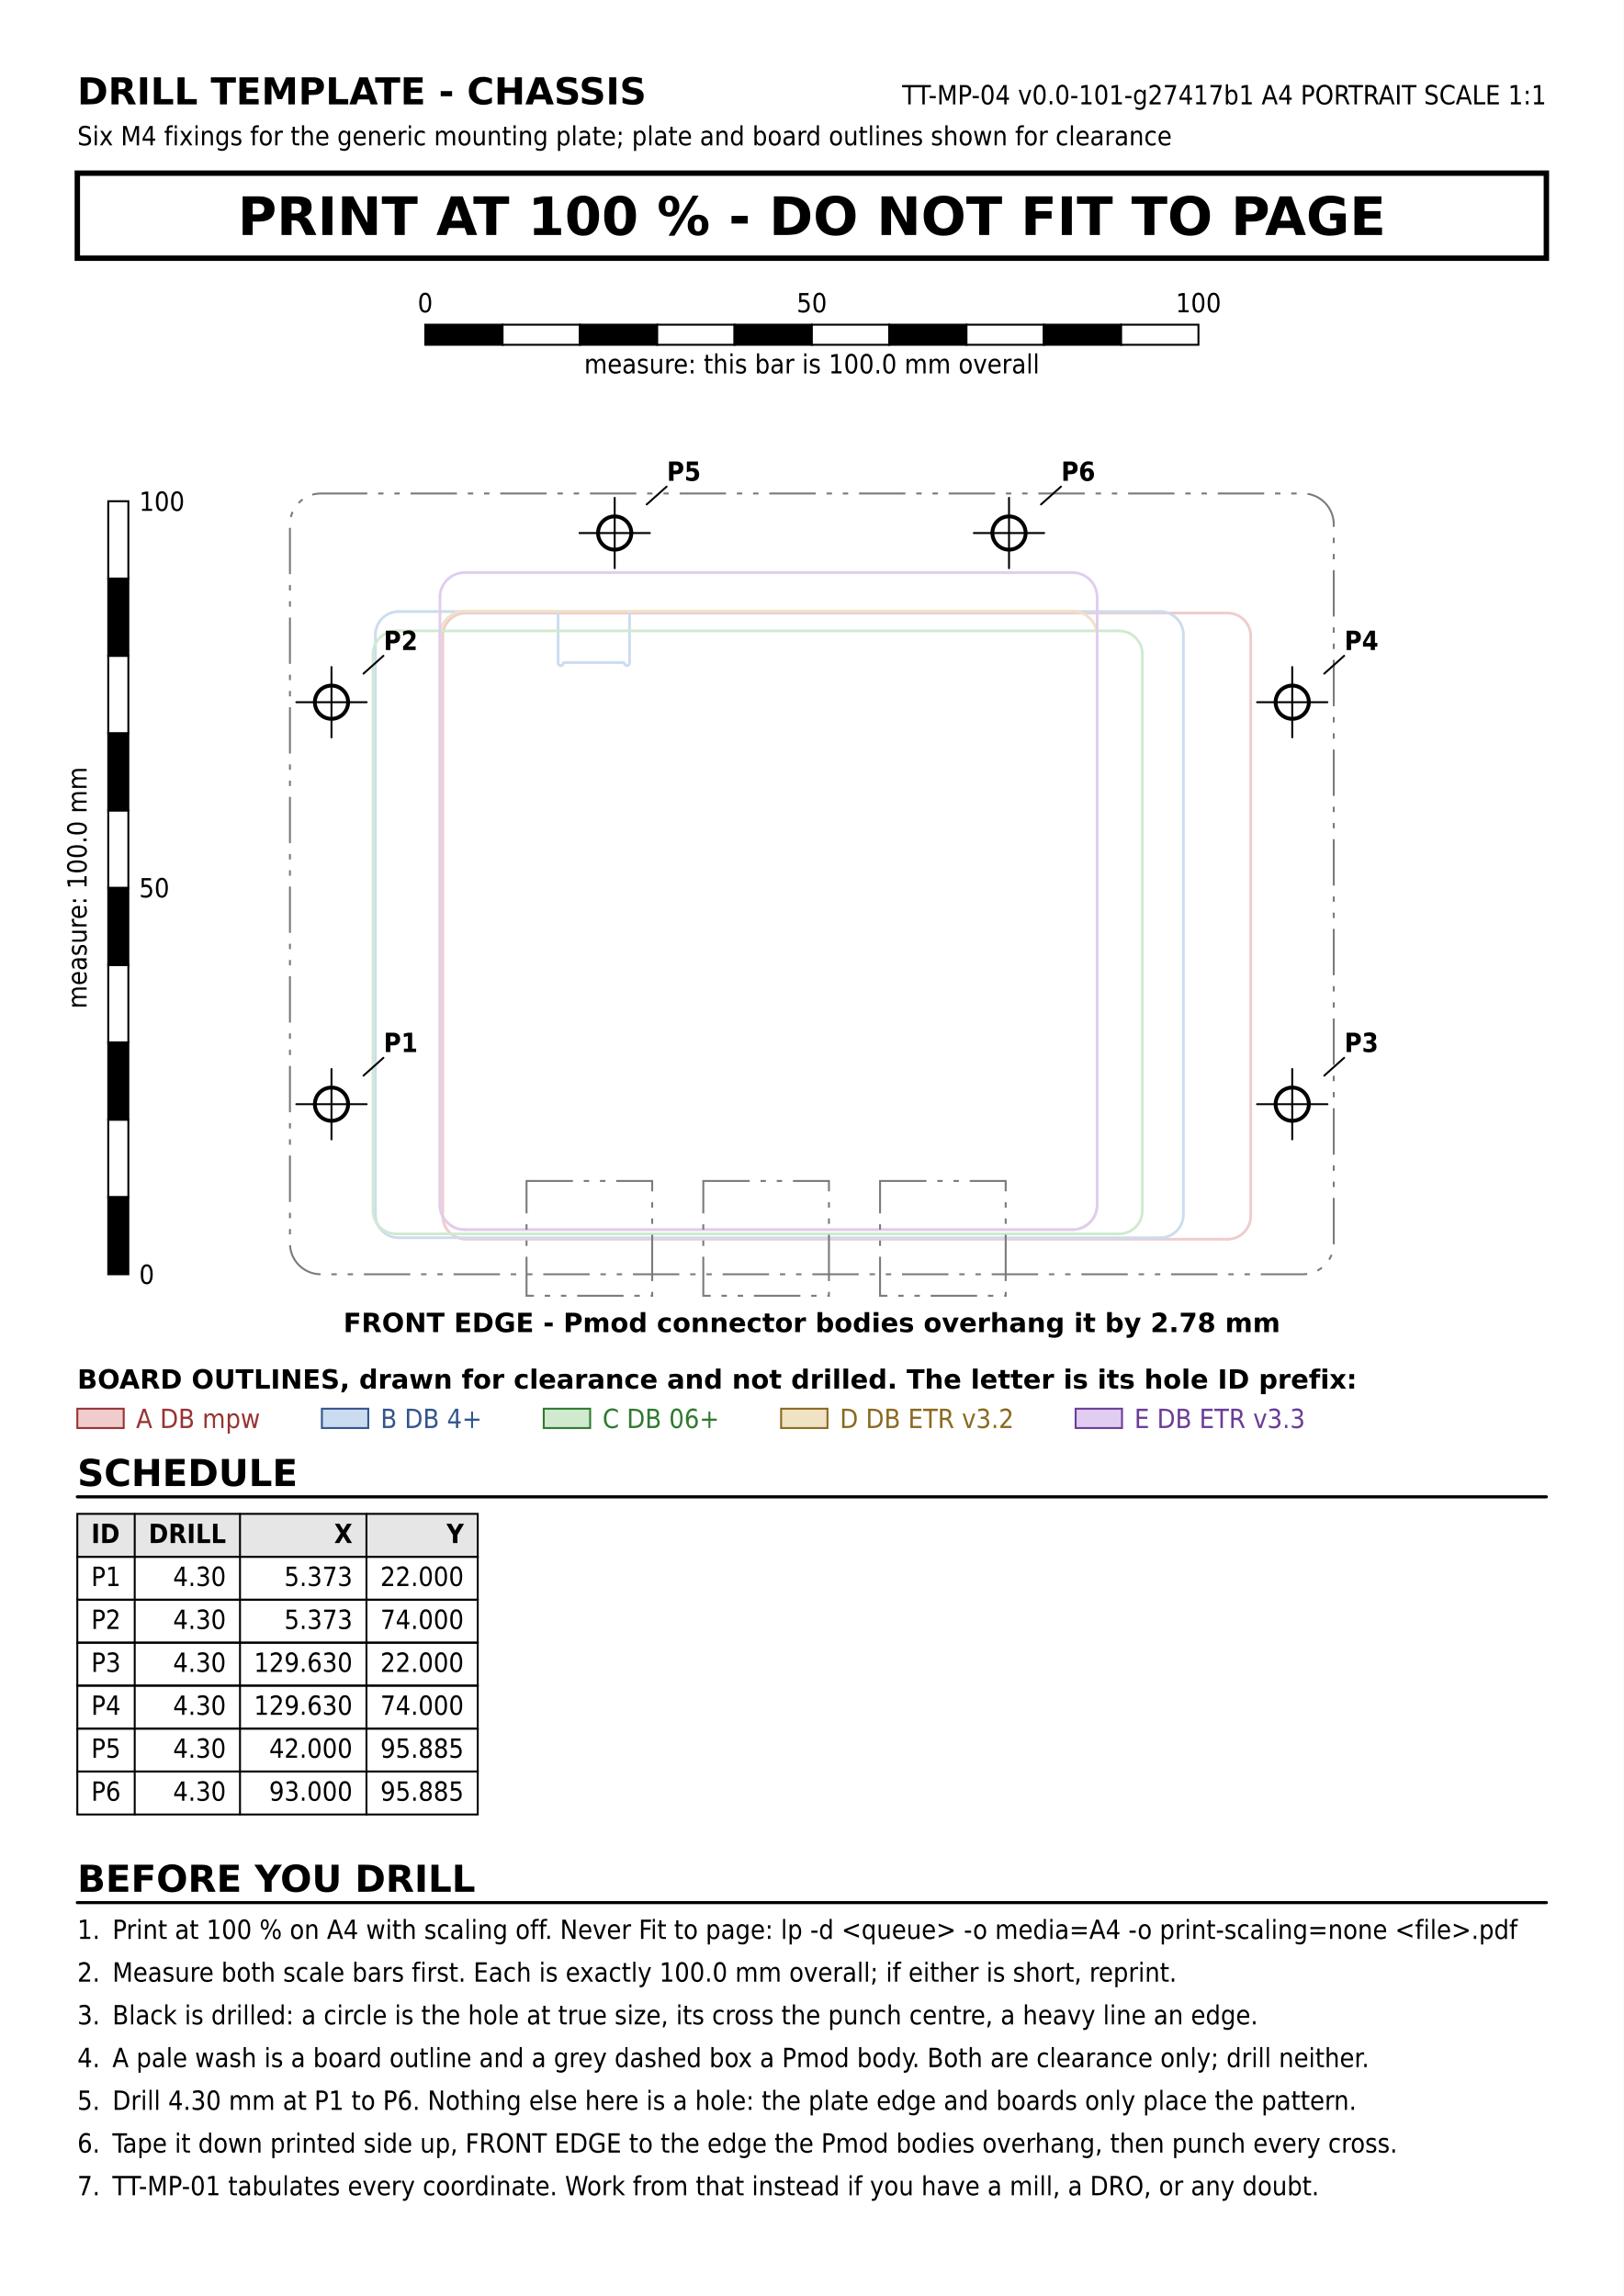
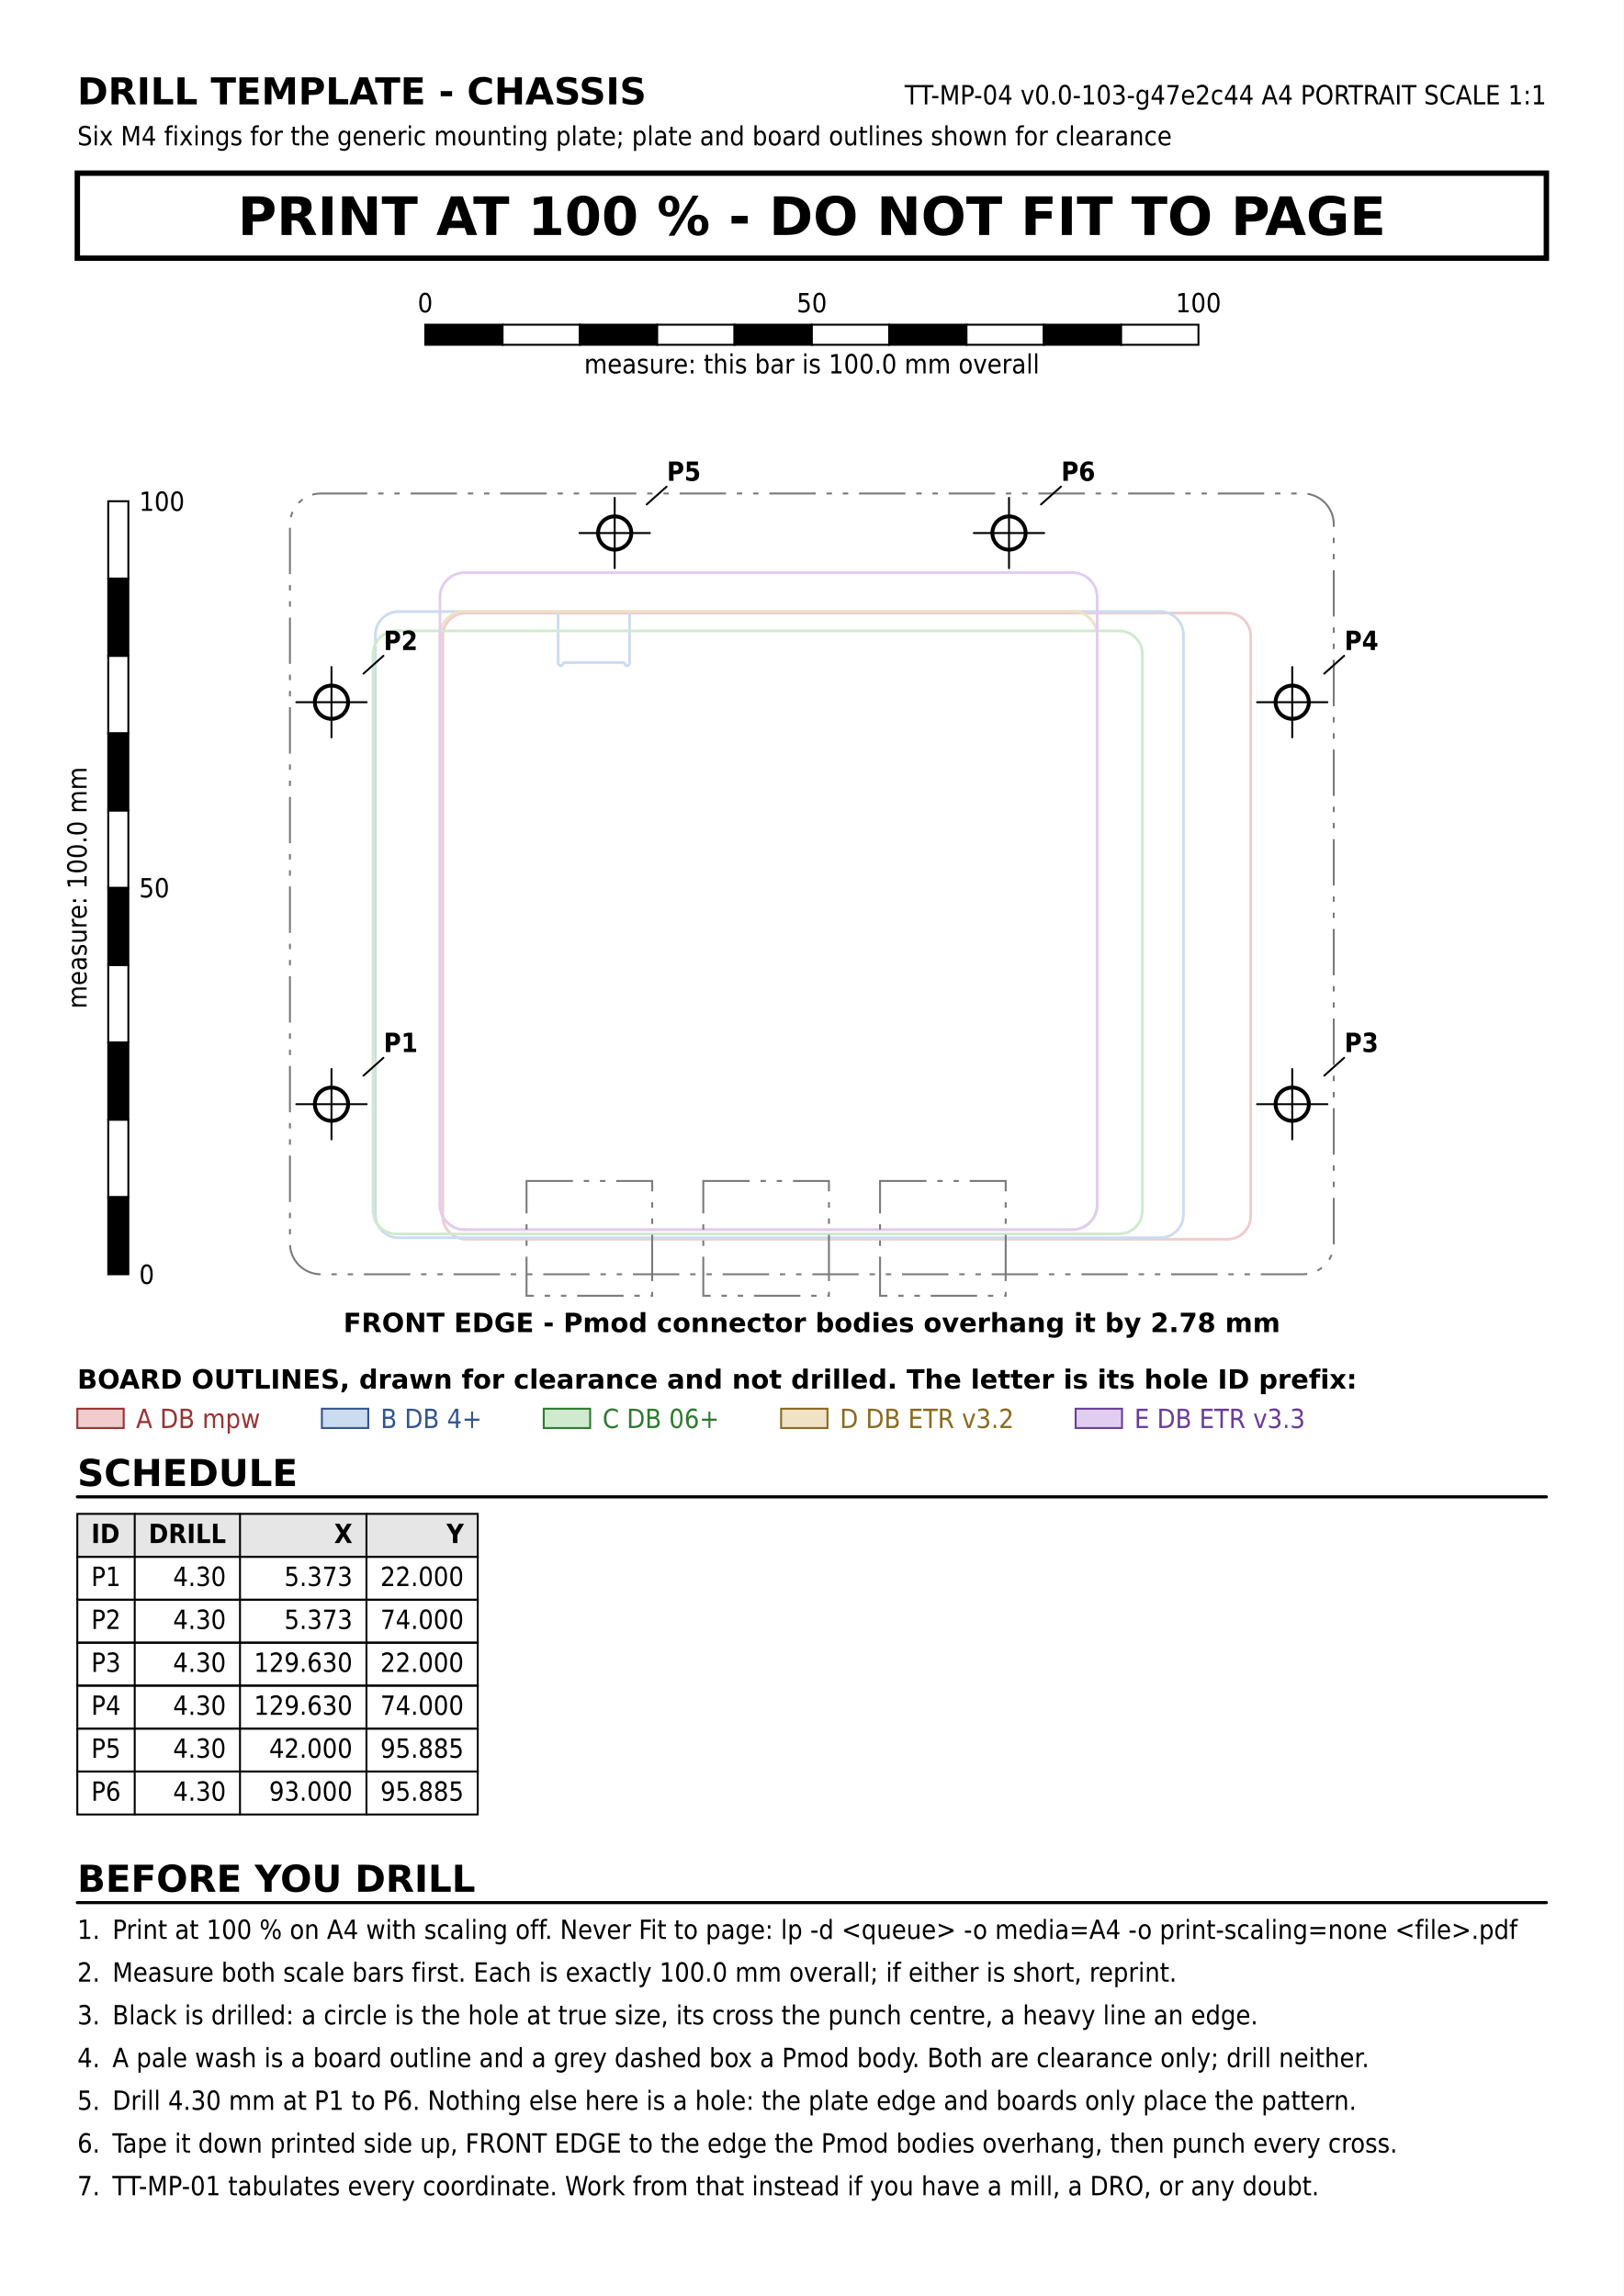
<svg xmlns="http://www.w3.org/2000/svg" version="1.1" width="210mm" height="297mm" viewBox="0 0 210 297">
  <rect width="100%" height="100%" fill="#ffffff" />
  <text x="10" y="13.5" font-family="DejaVu Sans, Liberation Sans, sans-serif" font-size="4.801" fill="#000000" text-anchor="start" font-weight="bold">DRILL TEMPLATE - CHASSIS</text>
-   <text x="200" y="13.5" font-family="DejaVu Sans Condensed, DejaVu Sans, Liberation Sans, sans-serif" font-size="3.429" fill="#000000" text-anchor="end">TT-MP-04    v0.0-101-g27417b1    A4 PORTRAIT    SCALE 1:1</text>
+   <text x="200" y="13.5" font-family="DejaVu Sans Condensed, DejaVu Sans, Liberation Sans, sans-serif" font-size="3.429" fill="#000000" text-anchor="end">TT-MP-04    v0.0-103-g47e2c44    A4 PORTRAIT    SCALE 1:1</text>
  <text x="10" y="18.8" font-family="DejaVu Sans Condensed, DejaVu Sans, Liberation Sans, sans-serif" font-size="3.429" fill="#000000" text-anchor="start">Six M4 fixings for the generic mounting plate; plate and board outlines shown for clearance</text>
  <rect x="10" y="22.4" width="190" height="11" fill="none" stroke="#000000" stroke-width="0.7" />
  <text x="105" y="30.4" font-family="DejaVu Sans, Liberation Sans, sans-serif" font-size="6.859" fill="#000000" text-anchor="middle" font-weight="bold">PRINT AT 100 %   -   DO NOT FIT TO PAGE</text>
  <rect x="55" y="42" width="10" height="2.6" fill="#000000" stroke="#000000" stroke-width="0.25" />
  <rect x="65" y="42" width="10" height="2.6" fill="#ffffff" stroke="#000000" stroke-width="0.25" />
  <rect x="75" y="42" width="10" height="2.6" fill="#000000" stroke="#000000" stroke-width="0.25" />
  <rect x="85" y="42" width="10" height="2.6" fill="#ffffff" stroke="#000000" stroke-width="0.25" />
  <rect x="95" y="42" width="10" height="2.6" fill="#000000" stroke="#000000" stroke-width="0.25" />
  <rect x="105" y="42" width="10" height="2.6" fill="#ffffff" stroke="#000000" stroke-width="0.25" />
  <rect x="115" y="42" width="10" height="2.6" fill="#000000" stroke="#000000" stroke-width="0.25" />
  <rect x="125" y="42" width="10" height="2.6" fill="#ffffff" stroke="#000000" stroke-width="0.25" />
  <rect x="135" y="42" width="10" height="2.6" fill="#000000" stroke="#000000" stroke-width="0.25" />
  <rect x="145" y="42" width="10" height="2.6" fill="#ffffff" stroke="#000000" stroke-width="0.25" />
  <text x="55" y="40.4" font-family="DejaVu Sans Condensed, DejaVu Sans, Liberation Sans, sans-serif" font-size="3.429" fill="#000000" text-anchor="middle">0</text>
  <text x="105" y="40.4" font-family="DejaVu Sans Condensed, DejaVu Sans, Liberation Sans, sans-serif" font-size="3.429" fill="#000000" text-anchor="middle">50</text>
  <text x="155" y="40.4" font-family="DejaVu Sans Condensed, DejaVu Sans, Liberation Sans, sans-serif" font-size="3.429" fill="#000000" text-anchor="middle">100</text>
  <text x="105" y="48.3" font-family="DejaVu Sans Condensed, DejaVu Sans, Liberation Sans, sans-serif" font-size="3.429" fill="#000000" text-anchor="middle">measure: this bar is 100.0 mm overall</text>
  <line x1="60.26" y1="79.299" x2="158.76" y2="79.299" stroke="#f0cccc" stroke-width="0.35" stroke-linecap="round" />
  <line x1="158.76" y1="160.299" x2="60.26" y2="160.299" stroke="#f0cccc" stroke-width="0.35" stroke-linecap="round" />
  <line x1="161.76" y1="82.299" x2="161.76" y2="157.299" stroke="#f0cccc" stroke-width="0.35" stroke-linecap="round" />
  <line x1="57.26" y1="157.299" x2="57.26" y2="82.299" stroke="#f0cccc" stroke-width="0.35" stroke-linecap="round" />
  <path d="M 158.76 79.299 A 3 3 0 0 1 161.76 82.299" fill="none" stroke="#f0cccc" stroke-width="0.35" stroke-linejoin="round" stroke-linecap="round" />
  <path d="M 60.26 160.299 A 3 3 0 0 1 57.26 157.299" fill="none" stroke="#f0cccc" stroke-width="0.35" stroke-linejoin="round" stroke-linecap="round" />
  <path d="M 57.26 82.299 A 3 3 0 0 1 60.26 79.299" fill="none" stroke="#f0cccc" stroke-width="0.35" stroke-linejoin="round" stroke-linecap="round" />
  <path d="M 161.76 157.299 A 3 3 0 0 1 158.76 160.299" fill="none" stroke="#f0cccc" stroke-width="0.35" stroke-linejoin="round" stroke-linecap="round" />
  <line x1="81.825" y1="79.109" x2="150.055" y2="79.109" stroke="#ccdcf0" stroke-width="0.35" stroke-linecap="round" />
  <line x1="150.055" y1="160.109" x2="51.555" y2="160.109" stroke="#ccdcf0" stroke-width="0.35" stroke-linecap="round" />
  <line x1="153.055" y1="82.109" x2="153.055" y2="157.109" stroke="#ccdcf0" stroke-width="0.35" stroke-linecap="round" />
  <line x1="71.785" y1="79.109" x2="51.555" y2="79.109" stroke="#ccdcf0" stroke-width="0.35" stroke-linecap="round" />
  <line x1="48.555" y1="157.109" x2="48.555" y2="82.109" stroke="#ccdcf0" stroke-width="0.35" stroke-linecap="round" />
  <line x1="72.185" y1="85.71" x2="72.185" y2="79.51" stroke="#ccdcf0" stroke-width="0.35" stroke-linecap="round" />
  <line x1="80.625" y1="85.71" x2="72.985" y2="85.71" stroke="#ccdcf0" stroke-width="0.35" stroke-linecap="round" />
  <line x1="81.425" y1="79.51" x2="81.425" y2="85.71" stroke="#ccdcf0" stroke-width="0.35" stroke-linecap="round" />
  <path d="M 71.785 79.109 A 0.4 0.4 0 0 1 72.185 79.51" fill="none" stroke="#ccdcf0" stroke-width="0.35" stroke-linejoin="round" stroke-linecap="round" />
  <path d="M 81.425 79.51 A 0.4 0.4 0 0 1 81.825 79.109" fill="none" stroke="#ccdcf0" stroke-width="0.35" stroke-linejoin="round" stroke-linecap="round" />
  <path d="M 150.055 79.109 A 3 3 0 0 1 153.055 82.109" fill="none" stroke="#ccdcf0" stroke-width="0.35" stroke-linejoin="round" stroke-linecap="round" />
  <path d="M 51.555 160.109 A 3 3 0 0 1 48.555 157.109" fill="none" stroke="#ccdcf0" stroke-width="0.35" stroke-linejoin="round" stroke-linecap="round" />
  <path d="M 48.555 82.109 A 3 3 0 0 1 51.555 79.109" fill="none" stroke="#ccdcf0" stroke-width="0.35" stroke-linejoin="round" stroke-linecap="round" />
  <path d="M 153.055 157.109 A 3 3 0 0 1 150.055 160.109" fill="none" stroke="#ccdcf0" stroke-width="0.35" stroke-linejoin="round" stroke-linecap="round" />
  <path d="M 72.51 86.109 A 0.364 0.364 0 0 1 72.185 85.71" fill="none" stroke="#ccdcf0" stroke-width="0.35" stroke-linejoin="round" stroke-linecap="round" />
  <path d="M 72.835 85.829 A 0.303 0.303 0 0 1 72.51 86.109" fill="none" stroke="#ccdcf0" stroke-width="0.35" stroke-linejoin="round" stroke-linecap="round" />
  <path d="M 72.835 85.829 A 0.136 0.136 0 0 1 72.985 85.71" fill="none" stroke="#ccdcf0" stroke-width="0.35" stroke-linejoin="round" stroke-linecap="round" />
  <path d="M 80.625 85.71 A 0.136 0.136 0 0 1 80.775 85.829" fill="none" stroke="#ccdcf0" stroke-width="0.35" stroke-linejoin="round" stroke-linecap="round" />
  <path d="M 81.1 86.109 A 0.303 0.303 0 0 1 80.775 85.829" fill="none" stroke="#ccdcf0" stroke-width="0.35" stroke-linejoin="round" stroke-linecap="round" />
  <path d="M 81.425 85.71 A 0.364 0.364 0 0 1 81.1 86.109" fill="none" stroke="#ccdcf0" stroke-width="0.35" stroke-linejoin="round" stroke-linecap="round" />
  <line x1="51.245" y1="81.609" x2="144.745" y2="81.609" stroke="#cfeacf" stroke-width="0.35" stroke-linecap="round" />
  <line x1="144.745" y1="159.609" x2="51.245" y2="159.609" stroke="#cfeacf" stroke-width="0.35" stroke-linecap="round" />
  <line x1="147.745" y1="84.609" x2="147.745" y2="156.609" stroke="#cfeacf" stroke-width="0.35" stroke-linecap="round" />
  <line x1="48.245" y1="156.609" x2="48.245" y2="84.609" stroke="#cfeacf" stroke-width="0.35" stroke-linecap="round" />
  <path d="M 144.745 81.609 A 3 3 0 0 1 147.745 84.609" fill="none" stroke="#cfeacf" stroke-width="0.35" stroke-linejoin="round" stroke-linecap="round" />
  <path d="M 51.245 159.609 A 3 3 0 0 1 48.245 156.609" fill="none" stroke="#cfeacf" stroke-width="0.35" stroke-linejoin="round" stroke-linecap="round" />
  <path d="M 48.245 84.609 A 3 3 0 0 1 51.245 81.609" fill="none" stroke="#cfeacf" stroke-width="0.35" stroke-linejoin="round" stroke-linecap="round" />
  <path d="M 147.745 156.609 A 3 3 0 0 1 144.745 159.609" fill="none" stroke="#cfeacf" stroke-width="0.35" stroke-linejoin="round" stroke-linecap="round" />
  <line x1="138.7" y1="159.065" x2="60.1" y2="159.065" stroke="#f0e2c4" stroke-width="0.35" stroke-linecap="round" />
  <line x1="56.9" y1="155.864" x2="56.9" y2="82.264" stroke="#f0e2c4" stroke-width="0.35" stroke-linecap="round" />
  <line x1="141.9" y1="82.264" x2="141.9" y2="155.864" stroke="#f0e2c4" stroke-width="0.35" stroke-linecap="round" />
  <line x1="60.1" y1="79.064" x2="138.7" y2="79.064" stroke="#f0e2c4" stroke-width="0.35" stroke-linecap="round" />
  <path d="M 60.1 159.065 A 3.2 3.2 0 0 1 56.9 155.864" fill="none" stroke="#f0e2c4" stroke-width="0.35" stroke-linejoin="round" stroke-linecap="round" />
  <path d="M 141.9 155.864 A 3.2 3.2 0 0 1 138.7 159.065" fill="none" stroke="#f0e2c4" stroke-width="0.35" stroke-linejoin="round" stroke-linecap="round" />
  <path d="M 138.7 79.064 A 3.2 3.2 0 0 1 141.9 82.264" fill="none" stroke="#f0e2c4" stroke-width="0.35" stroke-linejoin="round" stroke-linecap="round" />
  <path d="M 56.9 82.264 A 3.2 3.2 0 0 1 60.1 79.064" fill="none" stroke="#f0e2c4" stroke-width="0.35" stroke-linejoin="round" stroke-linecap="round" />
  <line x1="56.9" y1="155.864" x2="56.9" y2="77.264" stroke="#e0cdf0" stroke-width="0.35" stroke-linecap="round" />
  <line x1="60.1" y1="74.064" x2="138.7" y2="74.064" stroke="#e0cdf0" stroke-width="0.35" stroke-linecap="round" />
  <line x1="138.7" y1="159.065" x2="60.1" y2="159.065" stroke="#e0cdf0" stroke-width="0.35" stroke-linecap="round" />
  <line x1="141.9" y1="77.264" x2="141.9" y2="155.864" stroke="#e0cdf0" stroke-width="0.35" stroke-linecap="round" />
  <path d="M 56.9 77.264 A 3.2 3.2 0 0 1 60.1 74.064" fill="none" stroke="#e0cdf0" stroke-width="0.35" stroke-linejoin="round" stroke-linecap="round" />
  <path d="M 60.1 159.065 A 3.2 3.2 0 0 1 56.9 155.864" fill="none" stroke="#e0cdf0" stroke-width="0.35" stroke-linejoin="round" stroke-linecap="round" />
  <path d="M 138.7 74.064 A 3.2 3.2 0 0 1 141.9 77.264" fill="none" stroke="#e0cdf0" stroke-width="0.35" stroke-linejoin="round" stroke-linecap="round" />
  <path d="M 141.9 155.864 A 3.2 3.2 0 0 1 138.7 159.065" fill="none" stroke="#e0cdf0" stroke-width="0.35" stroke-linejoin="round" stroke-linecap="round" />
  <rect x="68.1" y="152.764" width="16.25" height="14.85" fill="none" stroke="#7a7a7a" stroke-width="0.25" stroke-dasharray="6.0,1.4,0.7,1.4,0.7,1.4" />
  <rect x="90.96" y="152.764" width="16.25" height="14.85" fill="none" stroke="#7a7a7a" stroke-width="0.25" stroke-dasharray="6.0,1.4,0.7,1.4,0.7,1.4" />
  <rect x="113.82" y="152.764" width="16.25" height="14.85" fill="none" stroke="#7a7a7a" stroke-width="0.25" stroke-dasharray="6.0,1.4,0.7,1.4,0.7,1.4" />
  <rect x="37.5" y="63.834" width="135" height="101" fill="none" stroke="#7a7a7a" stroke-width="0.25" stroke-dasharray="6.0,1.4,0.7,1.4,0.7,1.4" rx="4" ry="4" />
  <circle cx="42.873" cy="142.834" r="2.15" fill="#ffffff" stroke="#000000" stroke-width="0.5" />
  <line x1="38.323" y1="142.834" x2="47.423" y2="142.834" stroke="#000000" stroke-width="0.25" stroke-linecap="round" />
  <line x1="42.873" y1="147.385" x2="42.873" y2="138.285" stroke="#000000" stroke-width="0.25" stroke-linecap="round" />
  <circle cx="42.873" cy="90.835" r="2.15" fill="#ffffff" stroke="#000000" stroke-width="0.5" />
  <line x1="38.323" y1="90.835" x2="47.423" y2="90.835" stroke="#000000" stroke-width="0.25" stroke-linecap="round" />
  <line x1="42.873" y1="95.385" x2="42.873" y2="86.284" stroke="#000000" stroke-width="0.25" stroke-linecap="round" />
  <circle cx="167.13" cy="142.834" r="2.15" fill="#ffffff" stroke="#000000" stroke-width="0.5" />
  <line x1="162.58" y1="142.834" x2="171.68" y2="142.834" stroke="#000000" stroke-width="0.25" stroke-linecap="round" />
  <line x1="167.13" y1="147.385" x2="167.13" y2="138.285" stroke="#000000" stroke-width="0.25" stroke-linecap="round" />
  <circle cx="167.13" cy="90.835" r="2.15" fill="#ffffff" stroke="#000000" stroke-width="0.5" />
  <line x1="162.58" y1="90.835" x2="171.68" y2="90.835" stroke="#000000" stroke-width="0.25" stroke-linecap="round" />
  <line x1="167.13" y1="95.385" x2="167.13" y2="86.284" stroke="#000000" stroke-width="0.25" stroke-linecap="round" />
  <circle cx="79.5" cy="68.95" r="2.15" fill="#ffffff" stroke="#000000" stroke-width="0.5" />
  <line x1="74.95" y1="68.95" x2="84.05" y2="68.95" stroke="#000000" stroke-width="0.25" stroke-linecap="round" />
  <line x1="79.5" y1="73.499" x2="79.5" y2="64.4" stroke="#000000" stroke-width="0.25" stroke-linecap="round" />
  <circle cx="130.5" cy="68.95" r="2.15" fill="#ffffff" stroke="#000000" stroke-width="0.5" />
  <line x1="125.95" y1="68.95" x2="135.05" y2="68.95" stroke="#000000" stroke-width="0.25" stroke-linecap="round" />
  <line x1="130.5" y1="73.499" x2="130.5" y2="64.4" stroke="#000000" stroke-width="0.25" stroke-linecap="round" />
  <text x="105" y="172.315" font-family="DejaVu Sans, Liberation Sans, sans-serif" font-size="3.429" fill="#000000" text-anchor="middle" font-weight="bold">FRONT EDGE   -   Pmod connector bodies overhang it by 2.78 mm</text>
  <line x1="47.012" y1="139.137" x2="49.587" y2="136.836" stroke="#000000" stroke-width="0.25" stroke-linecap="round" />
  <text x="51.827" y="136.084" font-family="DejaVu Sans Condensed, DejaVu Sans, Liberation Sans, sans-serif" font-size="3.429" fill="#000000" text-anchor="middle" font-weight="bold">P1</text>
  <line x1="47.012" y1="87.137" x2="49.587" y2="84.836" stroke="#000000" stroke-width="0.25" stroke-linecap="round" />
  <text x="51.827" y="84.085" font-family="DejaVu Sans Condensed, DejaVu Sans, Liberation Sans, sans-serif" font-size="3.429" fill="#000000" text-anchor="middle" font-weight="bold">P2</text>
  <line x1="171.269" y1="139.137" x2="173.844" y2="136.836" stroke="#000000" stroke-width="0.25" stroke-linecap="round" />
  <text x="176.084" y="136.084" font-family="DejaVu Sans Condensed, DejaVu Sans, Liberation Sans, sans-serif" font-size="3.429" fill="#000000" text-anchor="middle" font-weight="bold">P3</text>
  <line x1="171.269" y1="87.137" x2="173.844" y2="84.836" stroke="#000000" stroke-width="0.25" stroke-linecap="round" />
  <text x="176.084" y="84.085" font-family="DejaVu Sans Condensed, DejaVu Sans, Liberation Sans, sans-serif" font-size="3.429" fill="#000000" text-anchor="middle" font-weight="bold">P4</text>
  <line x1="83.639" y1="65.252" x2="86.214" y2="62.951" stroke="#000000" stroke-width="0.25" stroke-linecap="round" />
  <text x="88.454" y="62.2" font-family="DejaVu Sans Condensed, DejaVu Sans, Liberation Sans, sans-serif" font-size="3.429" fill="#000000" text-anchor="middle" font-weight="bold">P5</text>
  <line x1="134.639" y1="65.252" x2="137.214" y2="62.951" stroke="#000000" stroke-width="0.25" stroke-linecap="round" />
  <text x="139.454" y="62.2" font-family="DejaVu Sans Condensed, DejaVu Sans, Liberation Sans, sans-serif" font-size="3.429" fill="#000000" text-anchor="middle" font-weight="bold">P6</text>
  <rect x="14" y="154.834" width="2.6" height="10" fill="#000000" stroke="#000000" stroke-width="0.25" />
  <rect x="14" y="144.834" width="2.6" height="10" fill="#ffffff" stroke="#000000" stroke-width="0.25" />
  <rect x="14" y="134.834" width="2.6" height="10" fill="#000000" stroke="#000000" stroke-width="0.25" />
  <rect x="14" y="124.835" width="2.6" height="10" fill="#ffffff" stroke="#000000" stroke-width="0.25" />
  <rect x="14" y="114.835" width="2.6" height="10" fill="#000000" stroke="#000000" stroke-width="0.25" />
  <rect x="14" y="104.835" width="2.6" height="10" fill="#ffffff" stroke="#000000" stroke-width="0.25" />
  <rect x="14" y="94.835" width="2.6" height="10" fill="#000000" stroke="#000000" stroke-width="0.25" />
  <rect x="14" y="84.835" width="2.6" height="10" fill="#ffffff" stroke="#000000" stroke-width="0.25" />
  <rect x="14" y="74.835" width="2.6" height="10" fill="#000000" stroke="#000000" stroke-width="0.25" />
  <rect x="14" y="64.835" width="2.6" height="10" fill="#ffffff" stroke="#000000" stroke-width="0.25" />
  <text x="18" y="166.084" font-family="DejaVu Sans Condensed, DejaVu Sans, Liberation Sans, sans-serif" font-size="3.429" fill="#000000" text-anchor="start">0</text>
  <text x="18" y="116.085" font-family="DejaVu Sans Condensed, DejaVu Sans, Liberation Sans, sans-serif" font-size="3.429" fill="#000000" text-anchor="start">50</text>
  <text x="18" y="66.085" font-family="DejaVu Sans Condensed, DejaVu Sans, Liberation Sans, sans-serif" font-size="3.429" fill="#000000" text-anchor="start">100</text>
  <text x="11.2" y="114.835" font-family="DejaVu Sans Condensed, DejaVu Sans, Liberation Sans, sans-serif" font-size="3.429" fill="#000000" text-anchor="middle" transform="rotate(-90 11.2 114.8345)">measure: 100.0 mm</text>
  <text x="10" y="179.624" font-family="DejaVu Sans, Liberation Sans, sans-serif" font-size="3.429" fill="#000000" text-anchor="start" font-weight="bold">BOARD OUTLINES, drawn for clearance and not drilled. The letter is its hole ID prefix:</text>
  <rect x="10" y="182.224" width="6" height="2.5" fill="#f0cccc" stroke="#993333" stroke-width="0.25" />
  <text x="17.6" y="184.724" font-family="DejaVu Sans Condensed, DejaVu Sans, Liberation Sans, sans-serif" font-size="3.429" fill="#993333" text-anchor="start">A  DB mpw</text>
  <rect x="41.63" y="182.224" width="6" height="2.5" fill="#ccdcf0" stroke="#33558c" stroke-width="0.25" />
  <text x="49.23" y="184.724" font-family="DejaVu Sans Condensed, DejaVu Sans, Liberation Sans, sans-serif" font-size="3.429" fill="#33558c" text-anchor="start">B  DB 4+</text>
  <rect x="70.325" y="182.224" width="6" height="2.5" fill="#cfeacf" stroke="#2f7a2f" stroke-width="0.25" />
  <text x="77.925" y="184.724" font-family="DejaVu Sans Condensed, DejaVu Sans, Liberation Sans, sans-serif" font-size="3.429" fill="#2f7a2f" text-anchor="start">C  DB 06+</text>
  <rect x="101.022" y="182.224" width="6" height="2.5" fill="#f0e2c4" stroke="#8a6a1f" stroke-width="0.25" />
  <text x="108.622" y="184.724" font-family="DejaVu Sans Condensed, DejaVu Sans, Liberation Sans, sans-serif" font-size="3.429" fill="#8a6a1f" text-anchor="start">D  DB ETR v3.2</text>
  <rect x="139.115" y="182.224" width="6" height="2.5" fill="#e0cdf0" stroke="#6a3d99" stroke-width="0.25" />
  <text x="146.715" y="184.724" font-family="DejaVu Sans Condensed, DejaVu Sans, Liberation Sans, sans-serif" font-size="3.429" fill="#6a3d99" text-anchor="start">E  DB ETR v3.3</text>
  <text x="10" y="192.224" font-family="DejaVu Sans, Liberation Sans, sans-serif" font-size="4.801" fill="#000000" text-anchor="start" font-weight="bold">SCHEDULE</text>
  <line x1="10" y1="193.624" x2="200" y2="193.624" stroke="#000000" stroke-width="0.4" stroke-linecap="round" />
  <rect x="10" y="195.824" width="51.787" height="5.556" fill="#e6e6e6" stroke="#000000" stroke-width="0.25" />
  <text x="11.8" y="199.602" font-family="DejaVu Sans Condensed, DejaVu Sans, Liberation Sans, sans-serif" font-size="3.429" fill="#000000" text-anchor="start" font-weight="bold">ID</text>
  <text x="29.24" y="199.602" font-family="DejaVu Sans Condensed, DejaVu Sans, Liberation Sans, sans-serif" font-size="3.429" fill="#000000" text-anchor="end" font-weight="bold">DRILL</text>
  <text x="45.595" y="199.602" font-family="DejaVu Sans Condensed, DejaVu Sans, Liberation Sans, sans-serif" font-size="3.429" fill="#000000" text-anchor="end" font-weight="bold">X</text>
  <text x="59.987" y="199.602" font-family="DejaVu Sans Condensed, DejaVu Sans, Liberation Sans, sans-serif" font-size="3.429" fill="#000000" text-anchor="end" font-weight="bold">Y</text>
  <rect x="10" y="201.379" width="51.787" height="5.556" fill="none" stroke="#000000" stroke-width="0.25" />
  <text x="11.8" y="205.157" font-family="DejaVu Sans Condensed, DejaVu Sans, Liberation Sans, sans-serif" font-size="3.429" fill="#000000" text-anchor="start">P1</text>
  <text x="29.24" y="205.157" font-family="DejaVu Sans Condensed, DejaVu Sans, Liberation Sans, sans-serif" font-size="3.429" fill="#000000" text-anchor="end">4.30</text>
  <text x="45.595" y="205.157" font-family="DejaVu Sans Condensed, DejaVu Sans, Liberation Sans, sans-serif" font-size="3.429" fill="#000000" text-anchor="end">5.373</text>
  <text x="59.987" y="205.157" font-family="DejaVu Sans Condensed, DejaVu Sans, Liberation Sans, sans-serif" font-size="3.429" fill="#000000" text-anchor="end">22.000</text>
  <rect x="10" y="206.935" width="51.787" height="5.556" fill="none" stroke="#000000" stroke-width="0.25" />
  <text x="11.8" y="210.713" font-family="DejaVu Sans Condensed, DejaVu Sans, Liberation Sans, sans-serif" font-size="3.429" fill="#000000" text-anchor="start">P2</text>
  <text x="29.24" y="210.713" font-family="DejaVu Sans Condensed, DejaVu Sans, Liberation Sans, sans-serif" font-size="3.429" fill="#000000" text-anchor="end">4.30</text>
  <text x="45.595" y="210.713" font-family="DejaVu Sans Condensed, DejaVu Sans, Liberation Sans, sans-serif" font-size="3.429" fill="#000000" text-anchor="end">5.373</text>
  <text x="59.987" y="210.713" font-family="DejaVu Sans Condensed, DejaVu Sans, Liberation Sans, sans-serif" font-size="3.429" fill="#000000" text-anchor="end">74.000</text>
  <rect x="10" y="212.49" width="51.787" height="5.556" fill="none" stroke="#000000" stroke-width="0.25" />
  <text x="11.8" y="216.268" font-family="DejaVu Sans Condensed, DejaVu Sans, Liberation Sans, sans-serif" font-size="3.429" fill="#000000" text-anchor="start">P3</text>
  <text x="29.24" y="216.268" font-family="DejaVu Sans Condensed, DejaVu Sans, Liberation Sans, sans-serif" font-size="3.429" fill="#000000" text-anchor="end">4.30</text>
  <text x="45.595" y="216.268" font-family="DejaVu Sans Condensed, DejaVu Sans, Liberation Sans, sans-serif" font-size="3.429" fill="#000000" text-anchor="end">129.630</text>
  <text x="59.987" y="216.268" font-family="DejaVu Sans Condensed, DejaVu Sans, Liberation Sans, sans-serif" font-size="3.429" fill="#000000" text-anchor="end">22.000</text>
  <rect x="10" y="218.046" width="51.787" height="5.556" fill="none" stroke="#000000" stroke-width="0.25" />
  <text x="11.8" y="221.824" font-family="DejaVu Sans Condensed, DejaVu Sans, Liberation Sans, sans-serif" font-size="3.429" fill="#000000" text-anchor="start">P4</text>
  <text x="29.24" y="221.824" font-family="DejaVu Sans Condensed, DejaVu Sans, Liberation Sans, sans-serif" font-size="3.429" fill="#000000" text-anchor="end">4.30</text>
  <text x="45.595" y="221.824" font-family="DejaVu Sans Condensed, DejaVu Sans, Liberation Sans, sans-serif" font-size="3.429" fill="#000000" text-anchor="end">129.630</text>
  <text x="59.987" y="221.824" font-family="DejaVu Sans Condensed, DejaVu Sans, Liberation Sans, sans-serif" font-size="3.429" fill="#000000" text-anchor="end">74.000</text>
  <rect x="10" y="223.602" width="51.787" height="5.556" fill="none" stroke="#000000" stroke-width="0.25" />
  <text x="11.8" y="227.379" font-family="DejaVu Sans Condensed, DejaVu Sans, Liberation Sans, sans-serif" font-size="3.429" fill="#000000" text-anchor="start">P5</text>
  <text x="29.24" y="227.379" font-family="DejaVu Sans Condensed, DejaVu Sans, Liberation Sans, sans-serif" font-size="3.429" fill="#000000" text-anchor="end">4.30</text>
  <text x="45.595" y="227.379" font-family="DejaVu Sans Condensed, DejaVu Sans, Liberation Sans, sans-serif" font-size="3.429" fill="#000000" text-anchor="end">42.000</text>
  <text x="59.987" y="227.379" font-family="DejaVu Sans Condensed, DejaVu Sans, Liberation Sans, sans-serif" font-size="3.429" fill="#000000" text-anchor="end">95.885</text>
  <rect x="10" y="229.157" width="51.787" height="5.556" fill="none" stroke="#000000" stroke-width="0.25" />
  <text x="11.8" y="232.935" font-family="DejaVu Sans Condensed, DejaVu Sans, Liberation Sans, sans-serif" font-size="3.429" fill="#000000" text-anchor="start">P6</text>
  <text x="29.24" y="232.935" font-family="DejaVu Sans Condensed, DejaVu Sans, Liberation Sans, sans-serif" font-size="3.429" fill="#000000" text-anchor="end">4.30</text>
  <text x="45.595" y="232.935" font-family="DejaVu Sans Condensed, DejaVu Sans, Liberation Sans, sans-serif" font-size="3.429" fill="#000000" text-anchor="end">93.000</text>
  <text x="59.987" y="232.935" font-family="DejaVu Sans Condensed, DejaVu Sans, Liberation Sans, sans-serif" font-size="3.429" fill="#000000" text-anchor="end">95.885</text>
  <line x1="17.423" y1="195.824" x2="17.423" y2="234.713" stroke="#000000" stroke-width="0.25" stroke-linecap="round" />
  <line x1="31.04" y1="195.824" x2="31.04" y2="234.713" stroke="#000000" stroke-width="0.25" stroke-linecap="round" />
  <line x1="47.395" y1="195.824" x2="47.395" y2="234.713" stroke="#000000" stroke-width="0.25" stroke-linecap="round" />
  <text x="10" y="244.713" font-family="DejaVu Sans, Liberation Sans, sans-serif" font-size="4.801" fill="#000000" text-anchor="start" font-weight="bold">BEFORE YOU DRILL</text>
  <line x1="10" y1="246.113" x2="200" y2="246.113" stroke="#000000" stroke-width="0.4" stroke-linecap="round" />
  <text x="10" y="250.813" font-family="DejaVu Sans Condensed, DejaVu Sans, Liberation Sans, sans-serif" font-size="3.429" fill="#000000" text-anchor="start">1.</text>
  <text x="14.542" y="250.813" font-family="DejaVu Sans Condensed, DejaVu Sans, Liberation Sans, sans-serif" font-size="3.429" fill="#000000" text-anchor="start">Print at 100 % on A4 with scaling off. Never Fit to page: lp -d &lt;queue&gt; -o media=A4 -o print-scaling=none &lt;file&gt;.pdf</text>
  <text x="10" y="256.339" font-family="DejaVu Sans Condensed, DejaVu Sans, Liberation Sans, sans-serif" font-size="3.429" fill="#000000" text-anchor="start">2.</text>
  <text x="14.542" y="256.339" font-family="DejaVu Sans Condensed, DejaVu Sans, Liberation Sans, sans-serif" font-size="3.429" fill="#000000" text-anchor="start">Measure both scale bars first. Each is exactly 100.0 mm overall; if either is short, reprint.</text>
  <text x="10" y="261.866" font-family="DejaVu Sans Condensed, DejaVu Sans, Liberation Sans, sans-serif" font-size="3.429" fill="#000000" text-anchor="start">3.</text>
  <text x="14.542" y="261.866" font-family="DejaVu Sans Condensed, DejaVu Sans, Liberation Sans, sans-serif" font-size="3.429" fill="#000000" text-anchor="start">Black is drilled: a circle is the hole at true size, its cross the punch centre, a heavy line an edge.</text>
  <text x="10" y="267.393" font-family="DejaVu Sans Condensed, DejaVu Sans, Liberation Sans, sans-serif" font-size="3.429" fill="#000000" text-anchor="start">4.</text>
  <text x="14.542" y="267.393" font-family="DejaVu Sans Condensed, DejaVu Sans, Liberation Sans, sans-serif" font-size="3.429" fill="#000000" text-anchor="start">A pale wash is a board outline and a grey dashed box a Pmod body. Both are clearance only; drill neither.</text>
  <text x="10" y="272.92" font-family="DejaVu Sans Condensed, DejaVu Sans, Liberation Sans, sans-serif" font-size="3.429" fill="#000000" text-anchor="start">5.</text>
  <text x="14.542" y="272.92" font-family="DejaVu Sans Condensed, DejaVu Sans, Liberation Sans, sans-serif" font-size="3.429" fill="#000000" text-anchor="start">Drill 4.30 mm at P1 to P6. Nothing else here is a hole: the plate edge and boards only place the pattern.</text>
  <text x="10" y="278.447" font-family="DejaVu Sans Condensed, DejaVu Sans, Liberation Sans, sans-serif" font-size="3.429" fill="#000000" text-anchor="start">6.</text>
  <text x="14.542" y="278.447" font-family="DejaVu Sans Condensed, DejaVu Sans, Liberation Sans, sans-serif" font-size="3.429" fill="#000000" text-anchor="start">Tape it down printed side up, FRONT EDGE to the edge the Pmod bodies overhang, then punch every cross.</text>
  <text x="10" y="283.973" font-family="DejaVu Sans Condensed, DejaVu Sans, Liberation Sans, sans-serif" font-size="3.429" fill="#000000" text-anchor="start">7.</text>
  <text x="14.542" y="283.973" font-family="DejaVu Sans Condensed, DejaVu Sans, Liberation Sans, sans-serif" font-size="3.429" fill="#000000" text-anchor="start">TT-MP-01 tabulates every coordinate. Work from that instead if you have a mill, a DRO, or any doubt.</text>
</svg>
